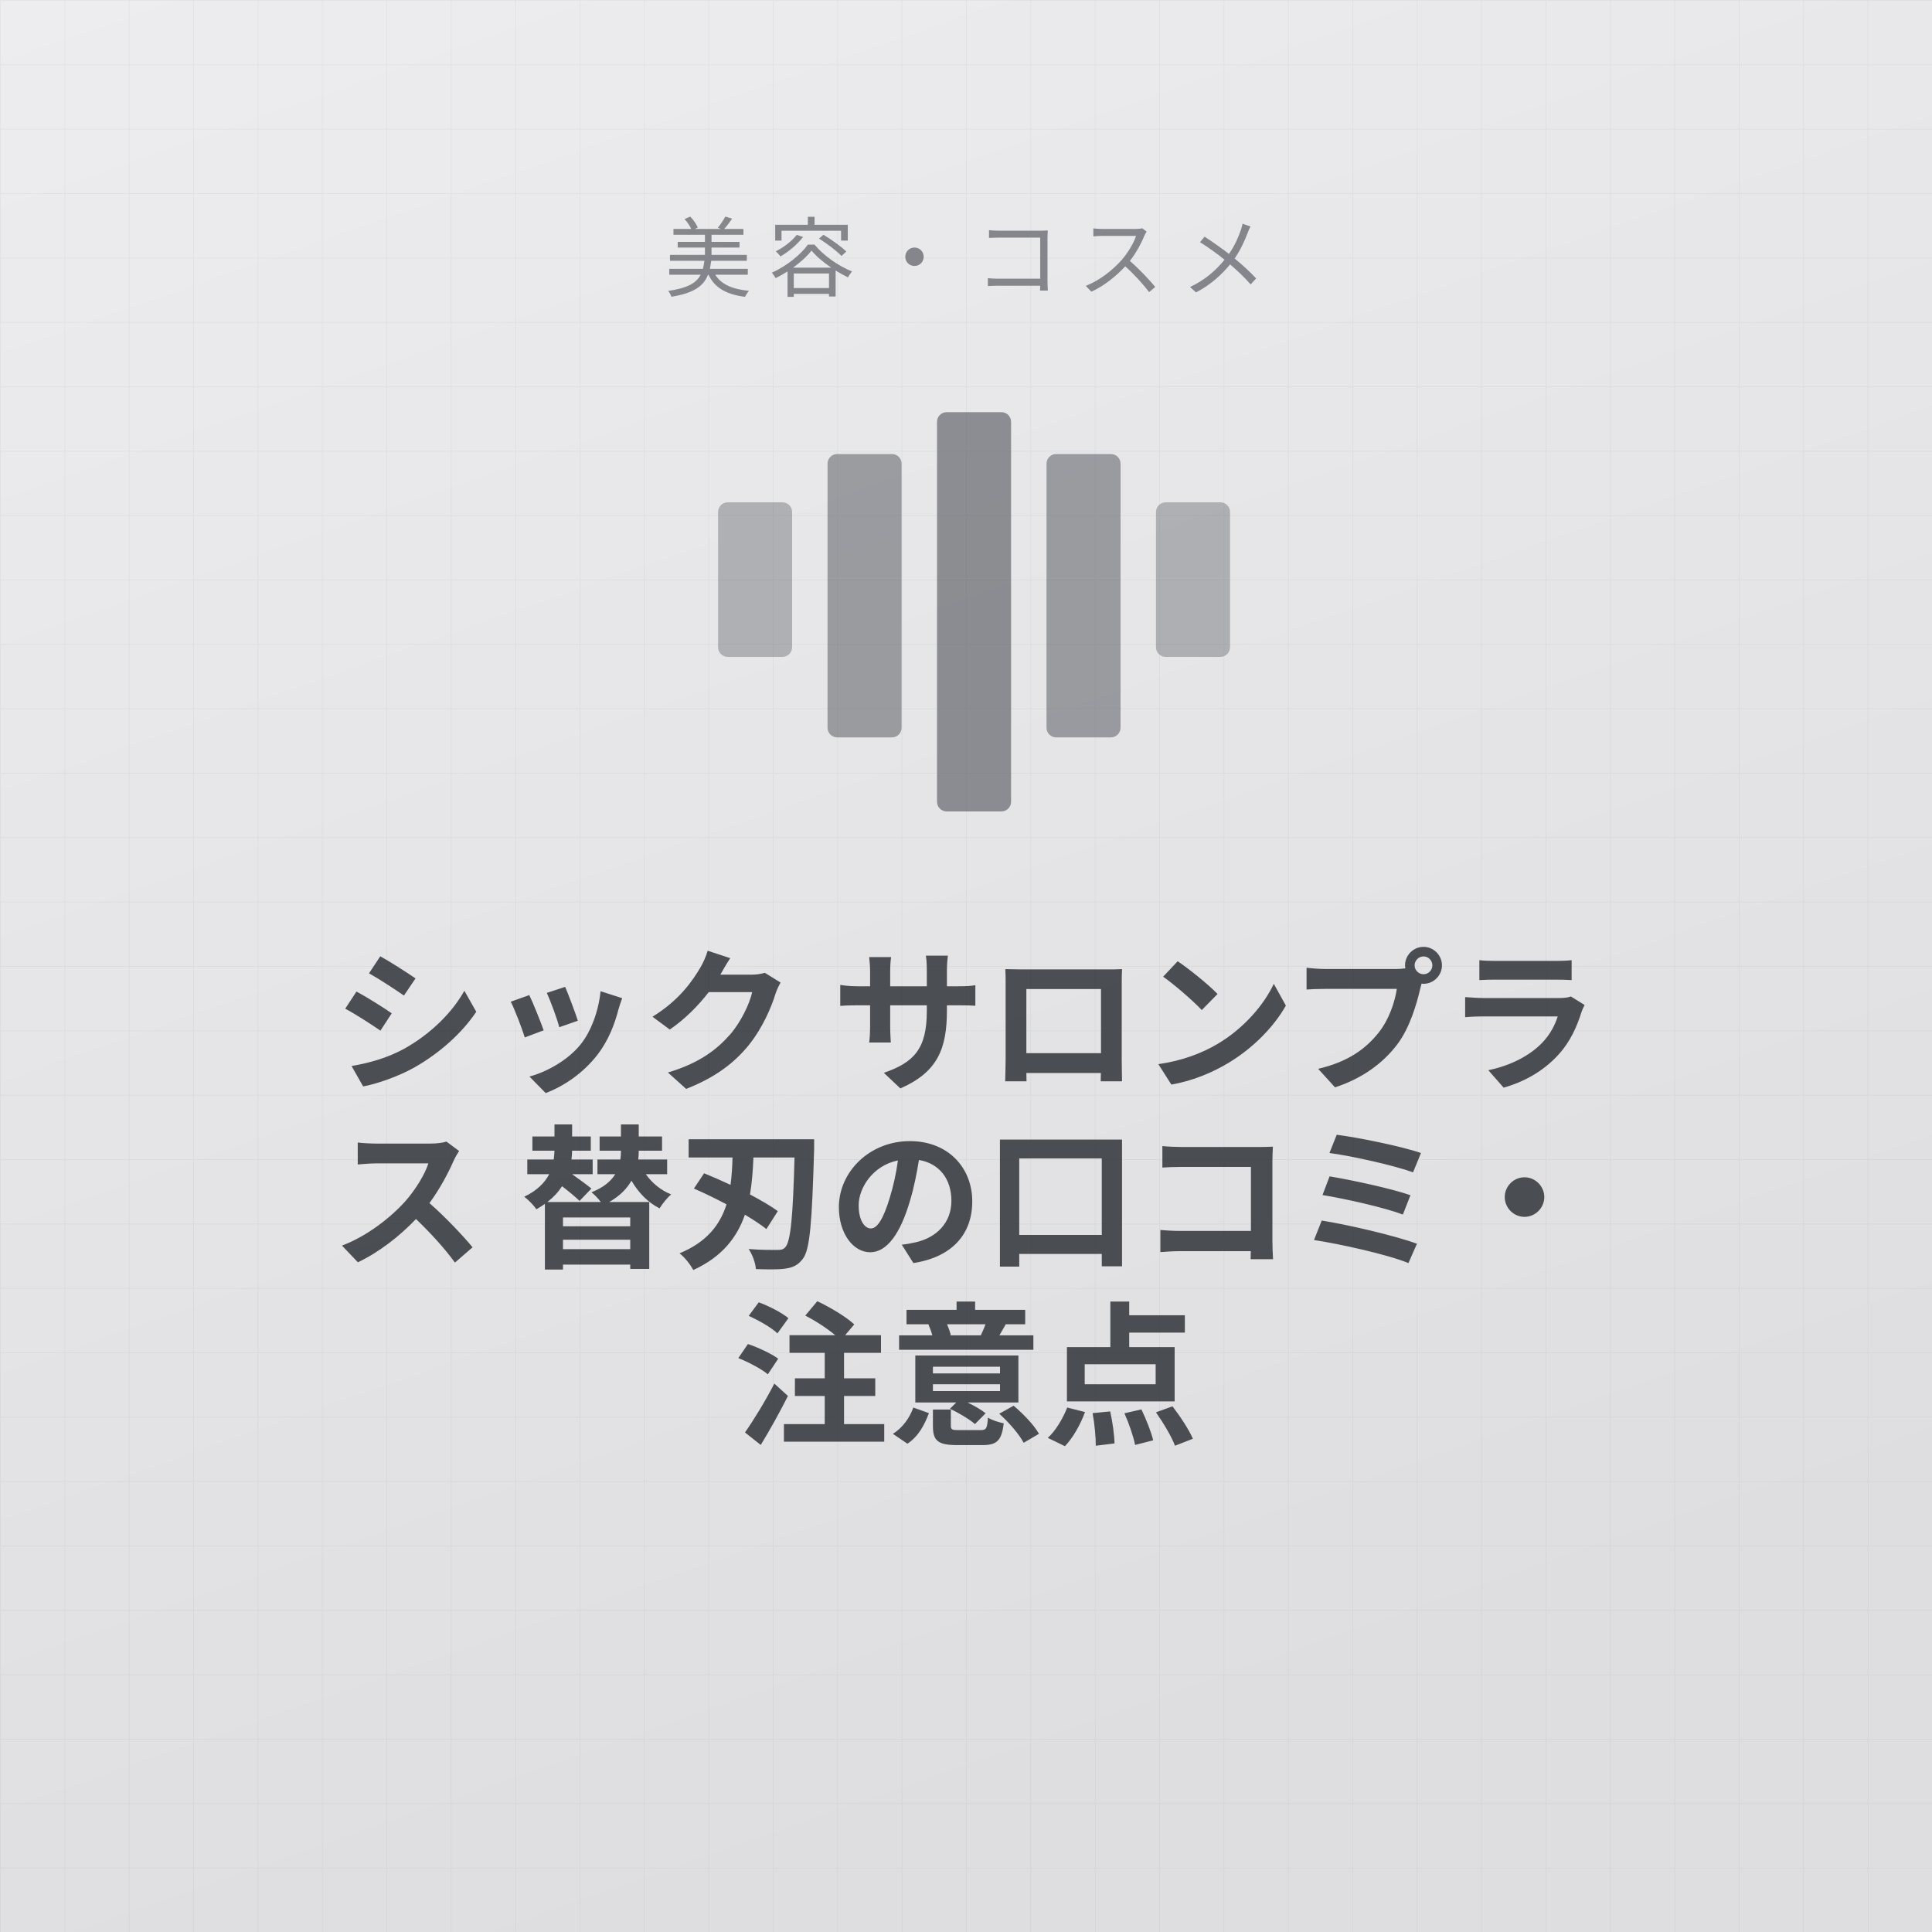
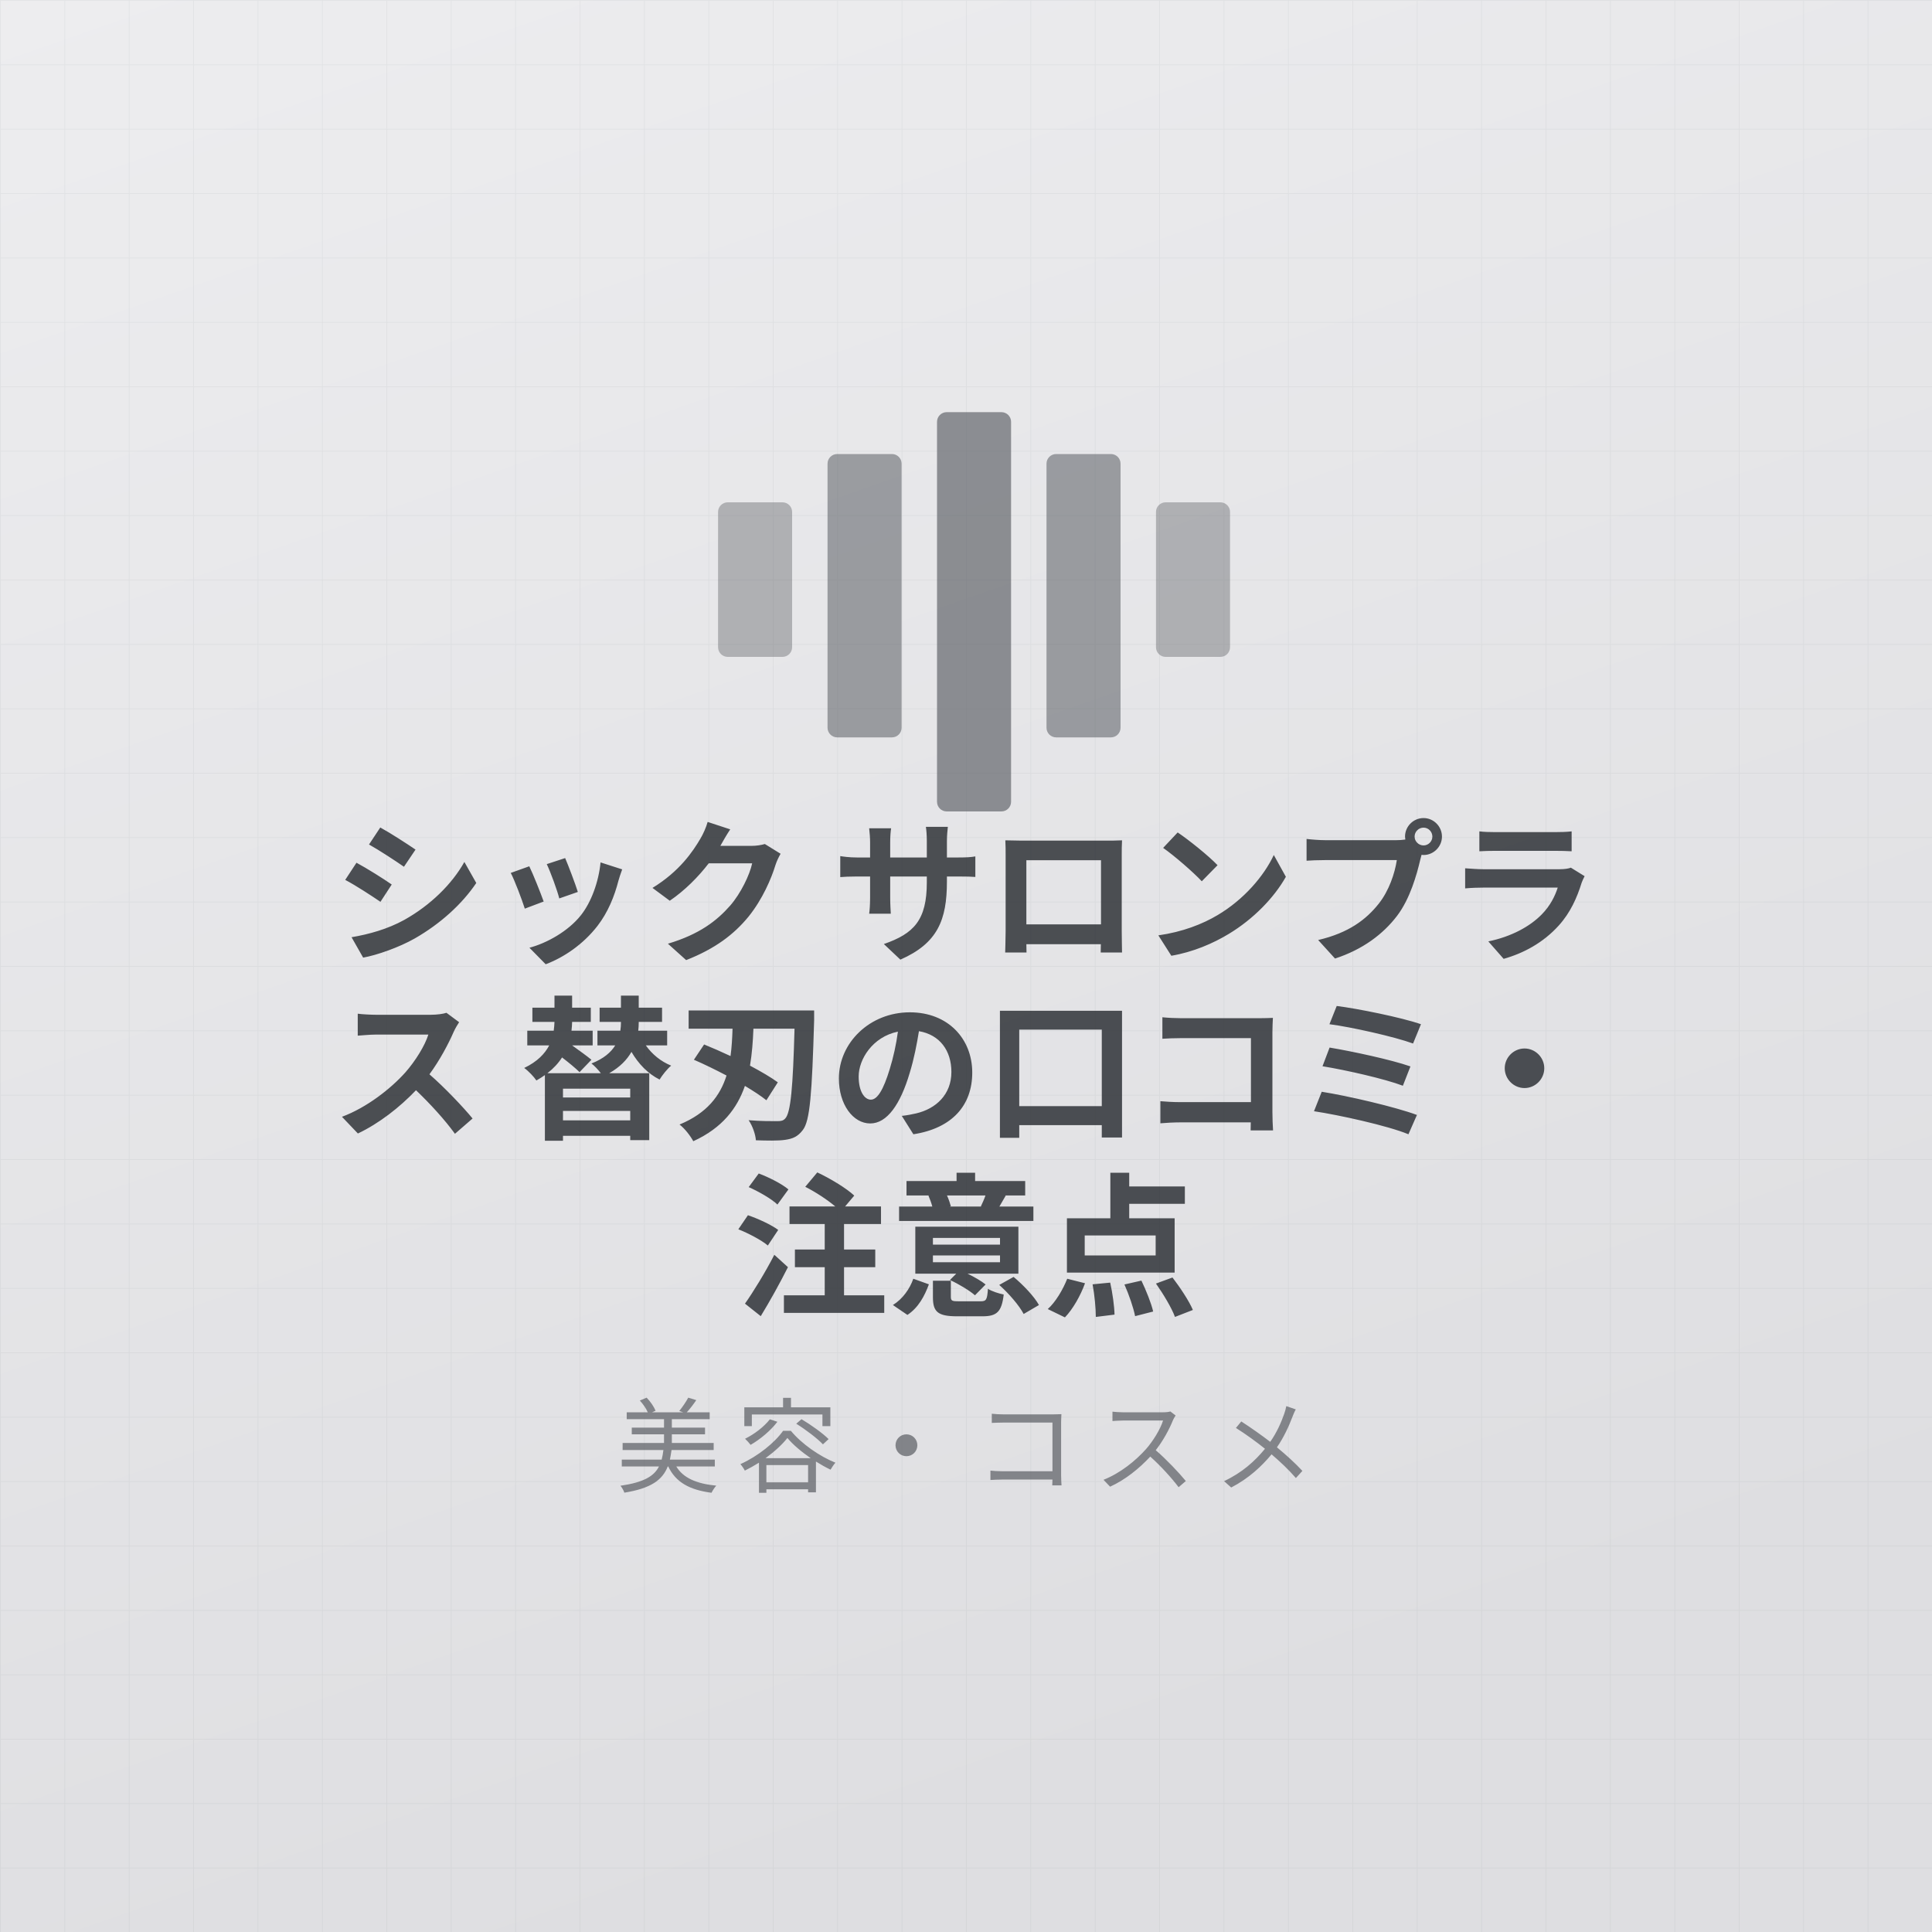
<svg xmlns="http://www.w3.org/2000/svg" width="1200" height="1200" viewBox="0 0 1200 1200" role="img" aria-label="シック サロンプラス 替刃の口コミ・注意点">
  <defs>
    <linearGradient id="shade" x1="0" y1="0" x2="0.35" y2="1">
      <stop offset="0%" stop-color="#EDEDEF" />
      <stop offset="100%" stop-color="#DEDEE1" />
    </linearGradient>
    <pattern id="grid" width="40" height="40" patternUnits="userSpaceOnUse">
      <path d="M40 0 L0 0 0 40" fill="none" stroke="#25282D" stroke-opacity=".05" stroke-width="1" />
    </pattern>
  </defs>
  <rect width="1200" height="1200" fill="url(#shade)" />
  <rect width="1200" height="1200" fill="url(#grid)" />
  <rect x="446" y="312" width="46" height="96" rx="6" fill="#5A5D63" fill-opacity=".40" />
  <rect x="514" y="282" width="46" height="176" rx="6" fill="#5A5D63" fill-opacity=".55" />
  <rect x="582" y="256" width="46" height="248" rx="6" fill="#5A5D63" fill-opacity=".65" />
  <rect x="650" y="282" width="46" height="176" rx="6" fill="#5A5D63" fill-opacity=".55" />
  <rect x="718" y="312" width="46" height="96" rx="6" fill="#5A5D63" fill-opacity=".40" />
-   <text x="600" y="180" text-anchor="middle" font-family="&quot;Hiragino Sans&quot;, &quot;Noto Sans JP&quot;, &quot;Yu Gothic&quot;, sans-serif" font-size="54" letter-spacing="10" fill="#5A5D63" fill-opacity=".70">美容・コスメ</text>
-   <text x="600" y="670" text-anchor="middle" font-family="&quot;Hiragino Sans&quot;, &quot;Noto Sans JP&quot;, &quot;Yu Gothic&quot;, sans-serif" font-size="96" font-weight="700" fill="#25282D" fill-opacity=".80">シック サロンプラ</text>
-   <text x="600" y="780" text-anchor="middle" font-family="&quot;Hiragino Sans&quot;, &quot;Noto Sans JP&quot;, &quot;Yu Gothic&quot;, sans-serif" font-size="96" font-weight="700" fill="#25282D" fill-opacity=".80">ス 替刃の口コミ・</text>
-   <text x="600" y="890" text-anchor="middle" font-family="&quot;Hiragino Sans&quot;, &quot;Noto Sans JP&quot;, &quot;Yu Gothic&quot;, sans-serif" font-size="96" font-weight="700" fill="#25282D" fill-opacity=".80">注意点</text>
+   <text x="600" y="590" text-anchor="middle" font-family="&quot;Hiragino Sans&quot;, &quot;Noto Sans JP&quot;, &quot;Yu Gothic&quot;, sans-serif" font-size="96" font-weight="700" fill="#25282D" fill-opacity=".80">シック サロンプラ</text>
+   <text x="600" y="700" text-anchor="middle" font-family="&quot;Hiragino Sans&quot;, &quot;Noto Sans JP&quot;, &quot;Yu Gothic&quot;, sans-serif" font-size="96" font-weight="700" fill="#25282D" fill-opacity=".80">ス 替刃の口コミ・</text>
+   <text x="600" y="810" text-anchor="middle" font-family="&quot;Hiragino Sans&quot;, &quot;Noto Sans JP&quot;, &quot;Yu Gothic&quot;, sans-serif" font-size="96" font-weight="700" fill="#25282D" fill-opacity=".80">注意点</text>
+   <text x="600" y="922" text-anchor="middle" font-family="&quot;Hiragino Sans&quot;, &quot;Noto Sans JP&quot;, &quot;Yu Gothic&quot;, sans-serif" font-size="64" letter-spacing="10" fill="#5A5D63" fill-opacity=".70">美容・コスメ</text>
</svg>
